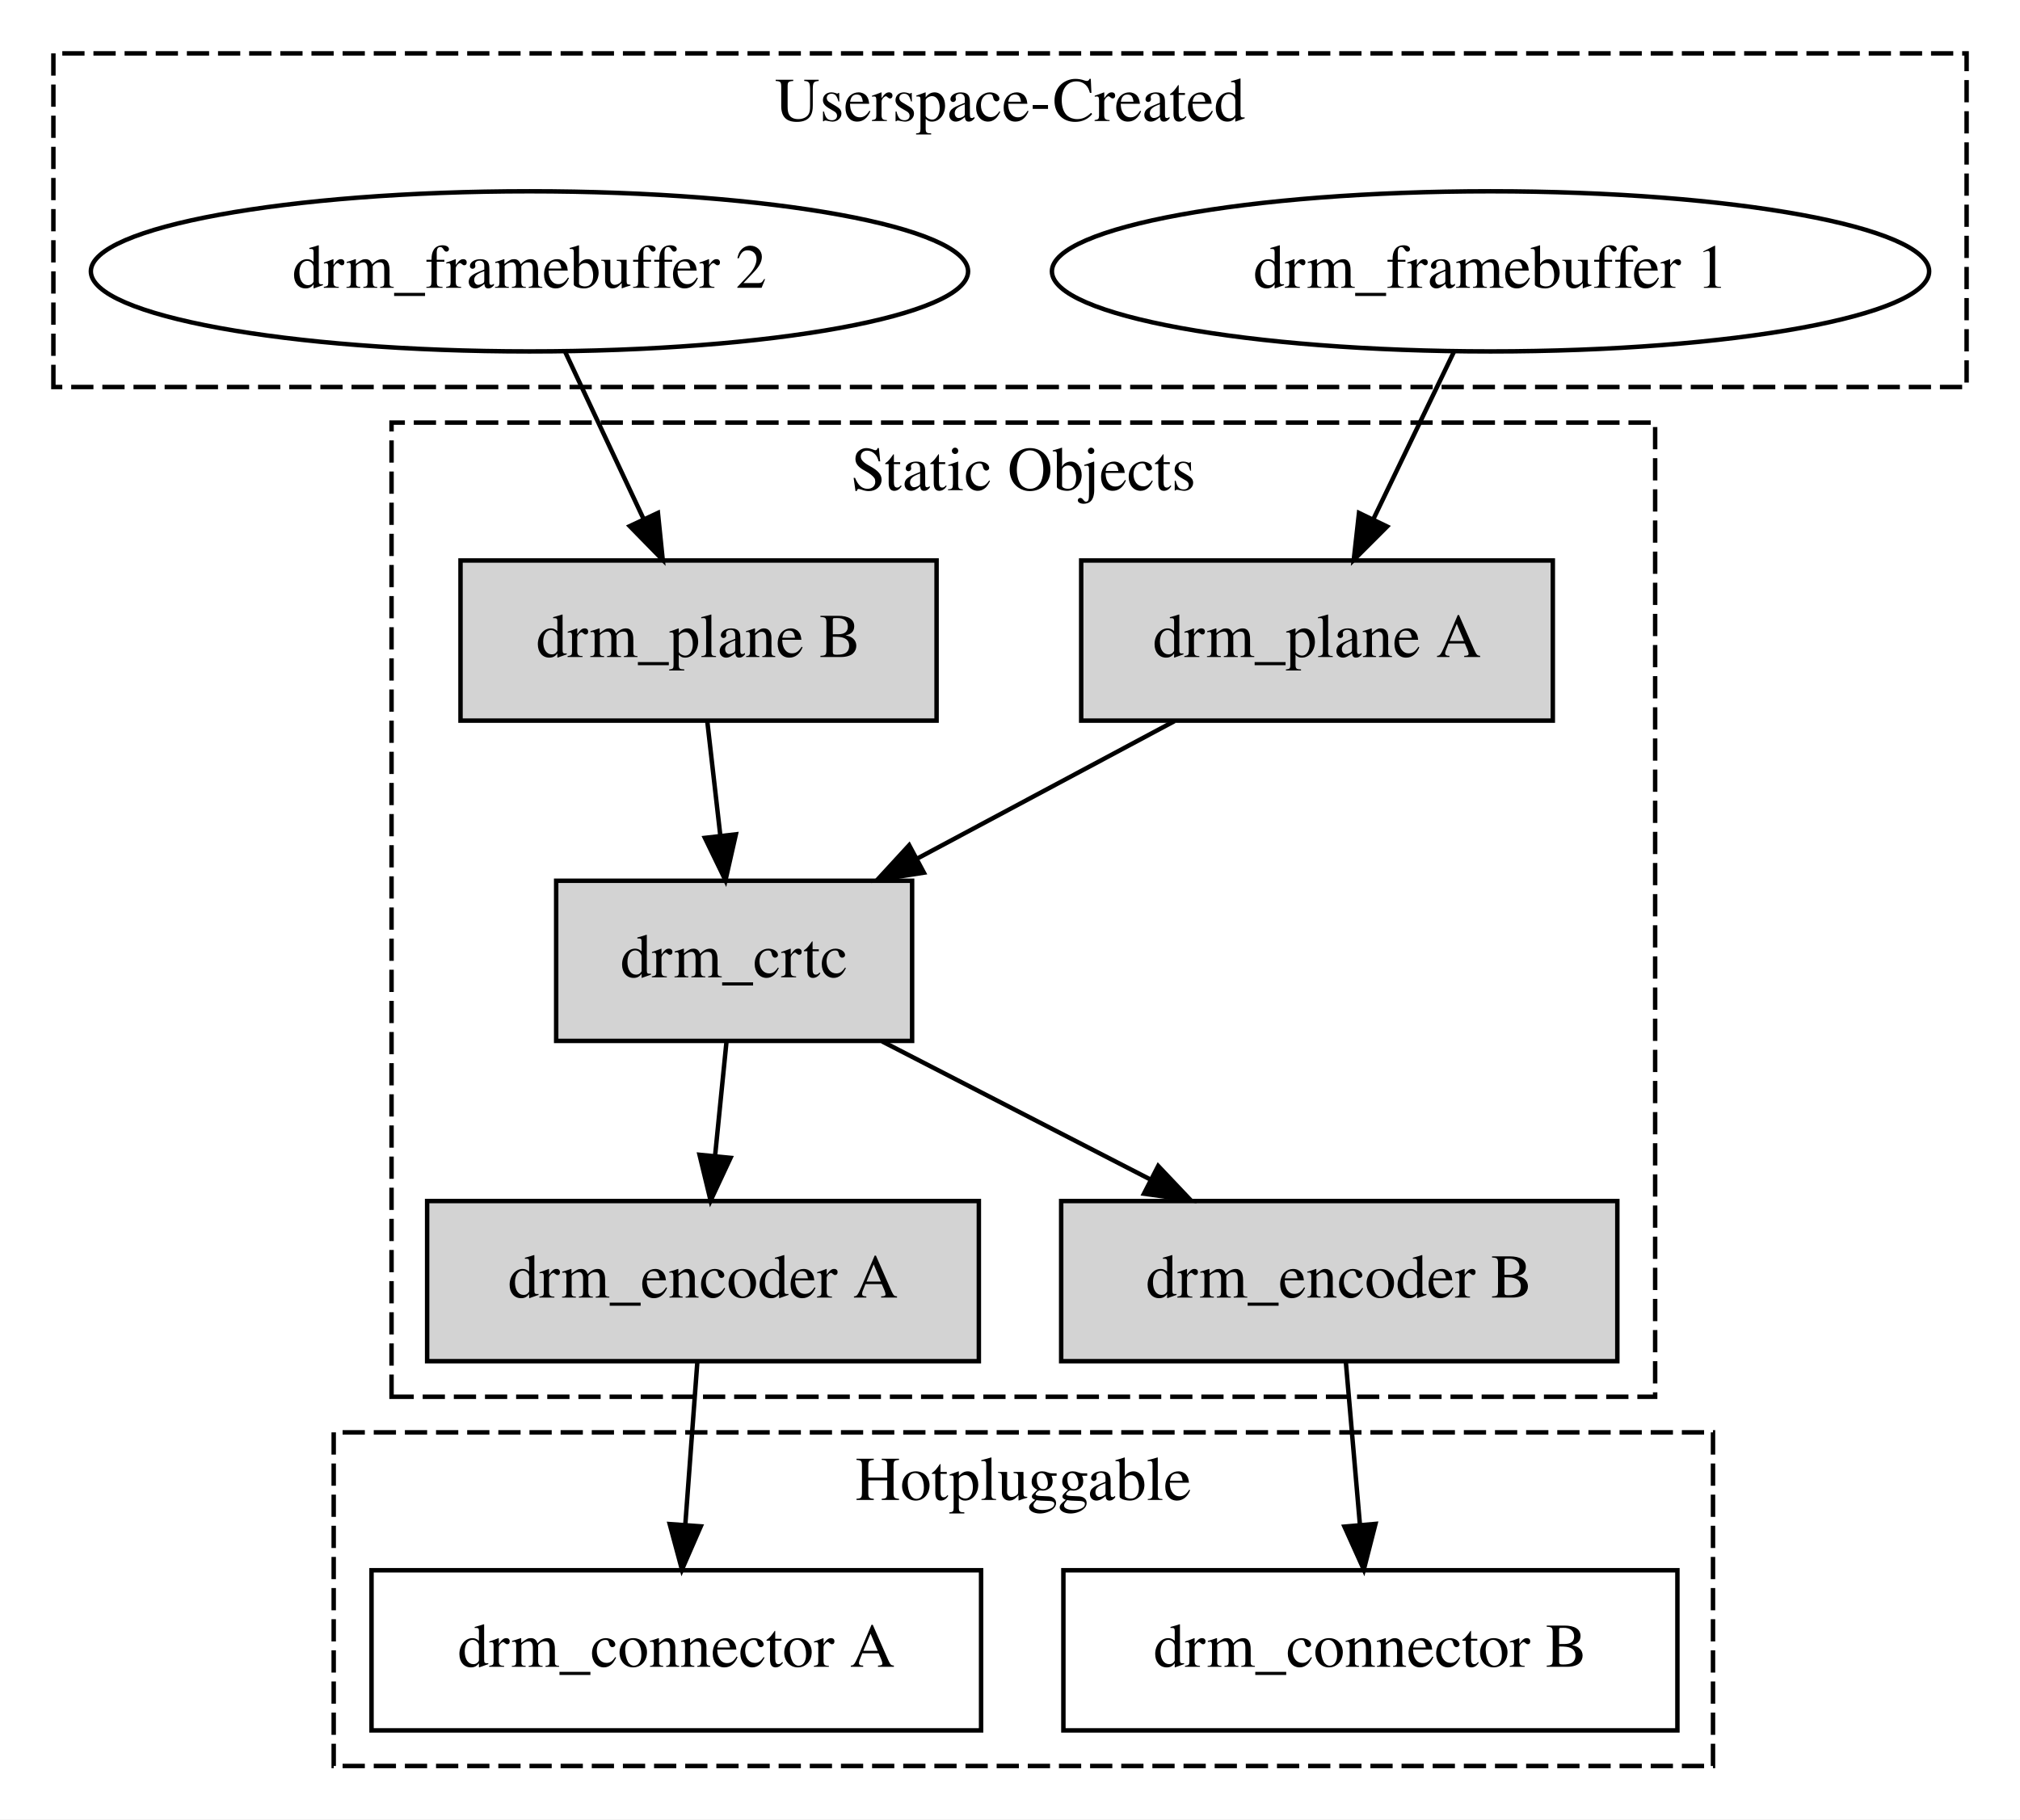
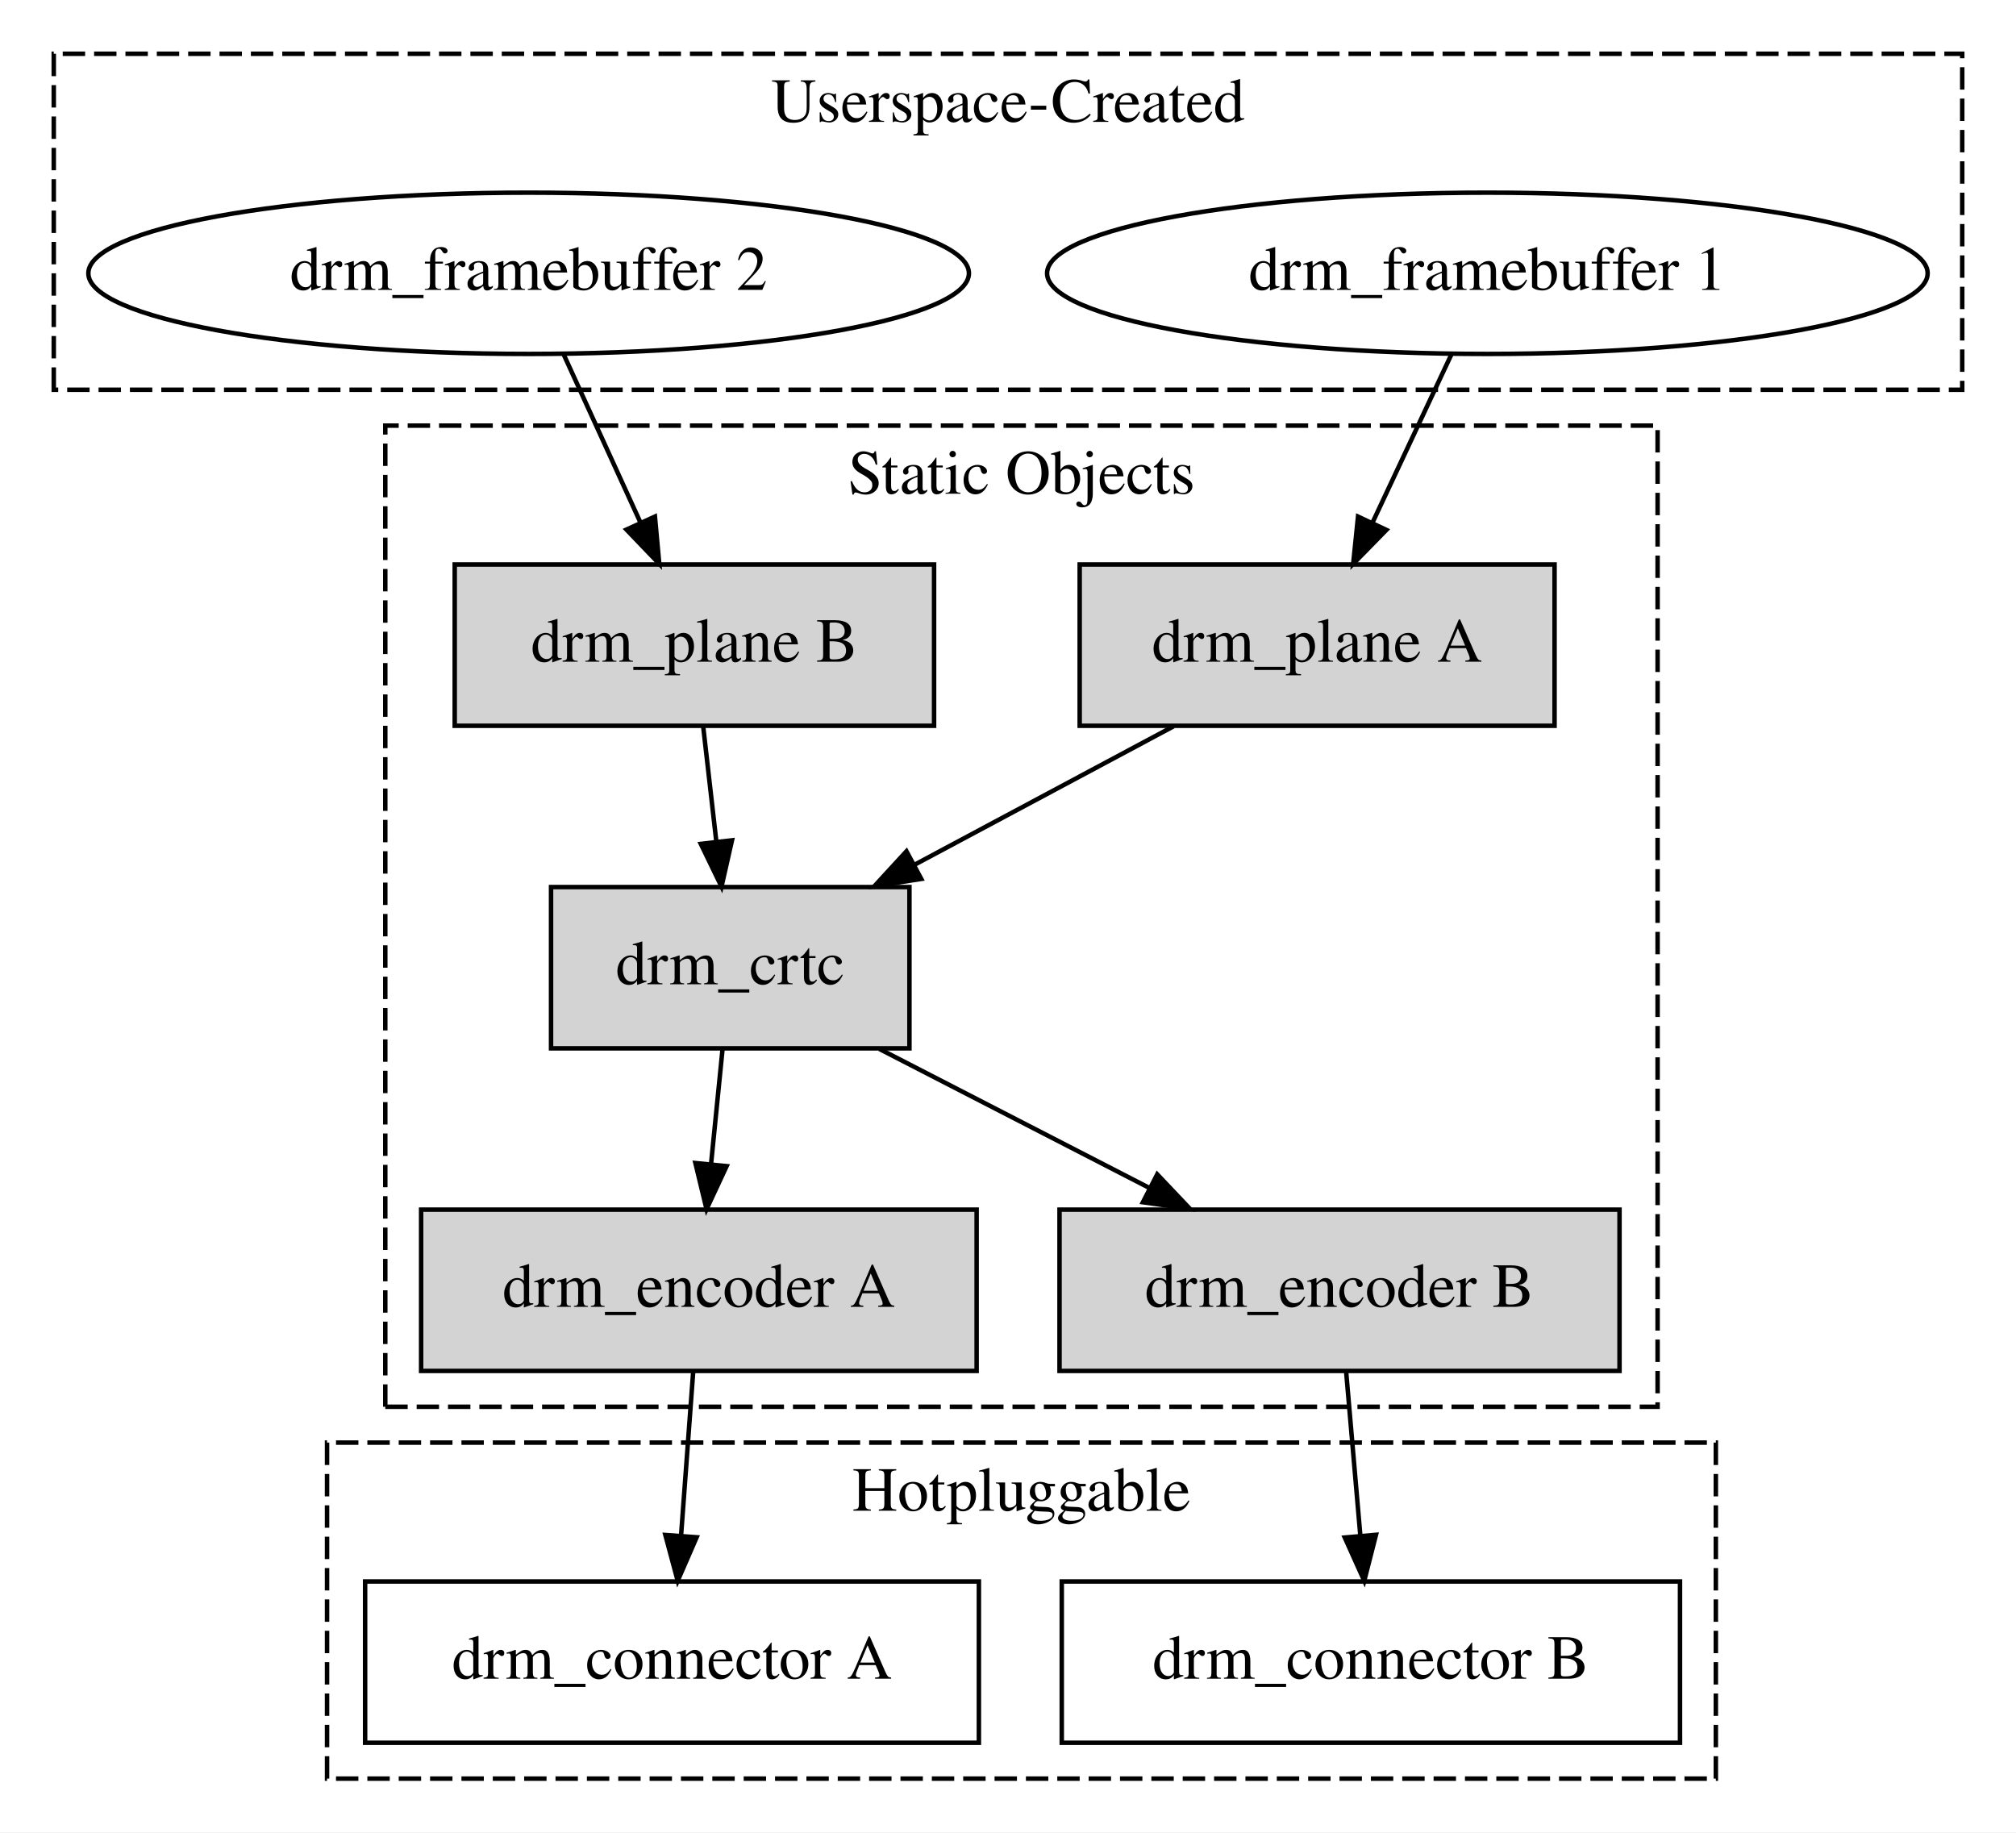
- <svg xmlns="http://www.w3.org/2000/svg" width="454pt" height="409pt" viewBox="0.00 0.00 454.00 409.00">
+ <svg xmlns="http://www.w3.org/2000/svg" width="450pt" height="409pt" viewBox="0.00 0.00 450.00 409.00">
  <g id="graph0" class="graph" transform="scale(1 1) rotate(0) translate(4 405)">
-     <polygon fill="white" stroke="transparent" points="-4,4 -4,-405 450,-405 450,4 -4,4" />
+     <polygon fill="white" stroke="transparent" points="-4,4 -4,-405 446,-405 446,4 -4,4" />
    <g id="clust1" class="cluster">
-       <polygon fill="none" stroke="black" stroke-dasharray="5,2" points="84,-91 84,-310 368,-310 368,-91 84,-91" />
-       <text text-anchor="middle" x="226" y="-294.8" font-family="Times,serif" font-size="14.00">Static Objects</text>
+       <polygon fill="none" stroke="black" stroke-dasharray="5,2" points="82,-91 82,-310 366,-310 366,-91 82,-91" />
+       <text text-anchor="middle" x="224" y="-294.8" font-family="Times,serif" font-size="14.00">Static Objects</text>
    </g>
    <g id="clust2" class="cluster">
-       <polygon fill="none" stroke="black" stroke-dasharray="5,2" points="8,-318 8,-393 438,-393 438,-318 8,-318" />
-       <text text-anchor="middle" x="223" y="-377.8" font-family="Times,serif" font-size="14.00">Userspace-Created</text>
+       <polygon fill="none" stroke="black" stroke-dasharray="5,2" points="8,-318 8,-393 434,-393 434,-318 8,-318" />
+       <text text-anchor="middle" x="221" y="-377.8" font-family="Times,serif" font-size="14.00">Userspace-Created</text>
    </g>
    <g id="clust3" class="cluster">
-       <polygon fill="none" stroke="black" stroke-dasharray="5,2" points="71,-8 71,-83 381,-83 381,-8 71,-8" />
-       <text text-anchor="middle" x="226" y="-67.8" font-family="Times,serif" font-size="14.00">Hotpluggable</text>
+       <polygon fill="none" stroke="black" stroke-dasharray="5,2" points="69,-8 69,-83 379,-83 379,-8 69,-8" />
+       <text text-anchor="middle" x="224" y="-67.8" font-family="Times,serif" font-size="14.00">Hotpluggable</text>
    </g>
    <g id="node1" class="node">
-       <polygon fill="lightgrey" stroke="black" points="345,-279 239,-279 239,-243 345,-243 345,-279" />
-       <text text-anchor="middle" x="292" y="-257.3" font-family="Times,serif" font-size="14.00">drm_plane A</text>
+       <polygon fill="lightgrey" stroke="black" points="343,-279 237,-279 237,-243 343,-243 343,-279" />
+       <text text-anchor="middle" x="290" y="-257.3" font-family="Times,serif" font-size="14.00">drm_plane A</text>
    </g>
    <g id="node2" class="node">
-       <polygon fill="lightgrey" stroke="black" points="201,-207 121,-207 121,-171 201,-171 201,-207" />
-       <text text-anchor="middle" x="161" y="-185.3" font-family="Times,serif" font-size="14.00">drm_crtc</text>
+       <polygon fill="lightgrey" stroke="black" points="199,-207 119,-207 119,-171 199,-171 199,-207" />
+       <text text-anchor="middle" x="159" y="-185.3" font-family="Times,serif" font-size="14.00">drm_crtc</text>
    </g>
    <g id="edge1" class="edge">
-       <path fill="none" stroke="black" d="M259.95,-242.88C242.51,-233.55 220.73,-221.92 202.06,-211.94" />
-       <polygon fill="black" stroke="black" points="203.64,-208.82 193.17,-207.19 200.34,-214.99 203.64,-208.82" />
+       <path fill="none" stroke="black" d="M257.95,-242.88C240.51,-233.55 218.73,-221.92 200.06,-211.94" />
+       <polygon fill="black" stroke="black" points="201.64,-208.82 191.17,-207.19 198.34,-214.99 201.64,-208.82" />
    </g>
    <g id="node4" class="node">
-       <polygon fill="lightgrey" stroke="black" points="216,-135 92,-135 92,-99 216,-99 216,-135" />
-       <text text-anchor="middle" x="154" y="-113.3" font-family="Times,serif" font-size="14.00">drm_encoder A</text>
+       <polygon fill="lightgrey" stroke="black" points="214,-135 90,-135 90,-99 214,-99 214,-135" />
+       <text text-anchor="middle" x="152" y="-113.3" font-family="Times,serif" font-size="14.00">drm_encoder A</text>
    </g>
    <g id="edge3" class="edge">
-       <path fill="none" stroke="black" d="M159.27,-170.7C158.5,-162.98 157.57,-153.71 156.71,-145.11" />
-       <polygon fill="black" stroke="black" points="160.19,-144.71 155.71,-135.1 153.22,-145.4 160.19,-144.71" />
+       <path fill="none" stroke="black" d="M157.27,-170.7C156.5,-162.98 155.57,-153.71 154.71,-145.11" />
+       <polygon fill="black" stroke="black" points="158.19,-144.71 153.71,-135.1 151.22,-145.4 158.19,-144.71" />
    </g>
    <g id="node5" class="node">
-       <polygon fill="lightgrey" stroke="black" points="359.5,-135 234.5,-135 234.5,-99 359.5,-99 359.5,-135" />
-       <text text-anchor="middle" x="297" y="-113.3" font-family="Times,serif" font-size="14.00">drm_encoder B</text>
+       <polygon fill="lightgrey" stroke="black" points="357.5,-135 232.5,-135 232.5,-99 357.5,-99 357.5,-135" />
+       <text text-anchor="middle" x="295" y="-113.3" font-family="Times,serif" font-size="14.00">drm_encoder B</text>
    </g>
    <g id="edge4" class="edge">
-       <path fill="none" stroke="black" d="M194.27,-170.88C212.46,-161.51 235.19,-149.81 254.64,-139.8" />
-       <polygon fill="black" stroke="black" points="256.31,-142.88 263.6,-135.19 253.11,-136.65 256.31,-142.88" />
+       <path fill="none" stroke="black" d="M192.27,-170.88C210.46,-161.51 233.19,-149.81 252.64,-139.8" />
+       <polygon fill="black" stroke="black" points="254.31,-142.88 261.6,-135.19 251.11,-136.65 254.31,-142.88" />
    </g>
    <g id="node3" class="node">
-       <polygon fill="lightgrey" stroke="black" points="206.5,-279 99.5,-279 99.5,-243 206.5,-243 206.5,-279" />
-       <text text-anchor="middle" x="153" y="-257.3" font-family="Times,serif" font-size="14.00">drm_plane B</text>
+       <polygon fill="lightgrey" stroke="black" points="204.5,-279 97.5,-279 97.5,-243 204.5,-243 204.5,-279" />
+       <text text-anchor="middle" x="151" y="-257.3" font-family="Times,serif" font-size="14.00">drm_plane B</text>
    </g>
    <g id="edge2" class="edge">
-       <path fill="none" stroke="black" d="M154.98,-242.7C155.86,-234.98 156.92,-225.71 157.9,-217.11" />
-       <polygon fill="black" stroke="black" points="161.39,-217.44 159.05,-207.1 154.43,-216.64 161.39,-217.44" />
+       <path fill="none" stroke="black" d="M152.98,-242.7C153.86,-234.98 154.92,-225.71 155.9,-217.11" />
+       <polygon fill="black" stroke="black" points="159.39,-217.44 157.05,-207.1 152.43,-216.64 159.39,-217.44" />
    </g>
    <g id="node8" class="node">
-       <polygon fill="none" stroke="black" points="216.5,-52 79.5,-52 79.5,-16 216.5,-16 216.5,-52" />
-       <text text-anchor="middle" x="148" y="-30.3" font-family="Times,serif" font-size="14.00">drm_connector A</text>
+       <polygon fill="none" stroke="black" points="214.5,-52 77.5,-52 77.5,-16 214.5,-16 214.5,-52" />
+       <text text-anchor="middle" x="146" y="-30.3" font-family="Times,serif" font-size="14.00">drm_connector A</text>
    </g>
    <g id="edge7" class="edge">
-       <path fill="none" stroke="black" d="M152.73,-98.82C151.94,-88.19 150.91,-74.31 150.02,-62.2" />
-       <polygon fill="black" stroke="black" points="153.5,-61.87 149.27,-52.15 146.52,-62.38 153.5,-61.87" />
+       <path fill="none" stroke="black" d="M150.73,-98.82C149.94,-88.19 148.91,-74.31 148.02,-62.2" />
+       <polygon fill="black" stroke="black" points="151.5,-61.87 147.27,-52.15 144.52,-62.38 151.5,-61.87" />
    </g>
    <g id="node9" class="node">
-       <polygon fill="none" stroke="black" points="373,-52 235,-52 235,-16 373,-16 373,-52" />
-       <text text-anchor="middle" x="304" y="-30.3" font-family="Times,serif" font-size="14.00">drm_connector B</text>
+       <polygon fill="none" stroke="black" points="371,-52 233,-52 233,-16 371,-16 371,-52" />
+       <text text-anchor="middle" x="302" y="-30.3" font-family="Times,serif" font-size="14.00">drm_connector B</text>
    </g>
    <g id="edge8" class="edge">
-       <path fill="none" stroke="black" d="M298.48,-98.82C299.4,-88.19 300.6,-74.31 301.65,-62.2" />
-       <polygon fill="black" stroke="black" points="305.14,-62.42 302.52,-52.15 298.17,-61.81 305.14,-62.42" />
+       <path fill="none" stroke="black" d="M296.48,-98.82C297.4,-88.19 298.6,-74.31 299.65,-62.2" />
+       <polygon fill="black" stroke="black" points="303.14,-62.42 300.52,-52.15 296.17,-61.81 303.14,-62.42" />
    </g>
    <g id="node6" class="node">
-       <ellipse fill="none" stroke="black" cx="331" cy="-344" rx="98.58" ry="18" />
-       <text text-anchor="middle" x="331" y="-340.3" font-family="Times,serif" font-size="14.00">drm_framebuffer 1</text>
+       <ellipse fill="none" stroke="black" cx="328" cy="-344" rx="98.28" ry="18" />
+       <text text-anchor="middle" x="328" y="-340.3" font-family="Times,serif" font-size="14.00">drm_framebuffer 1</text>
    </g>
    <g id="edge5" class="edge">
-       <path fill="none" stroke="black" d="M322.73,-325.82C317.51,-314.98 310.65,-300.74 304.75,-288.47" />
-       <polygon fill="black" stroke="black" points="307.75,-286.64 300.26,-279.15 301.44,-289.68 307.75,-286.64" />
+       <path fill="none" stroke="black" d="M319.94,-325.82C314.85,-314.98 308.18,-300.74 302.42,-288.47" />
+       <polygon fill="black" stroke="black" points="305.46,-286.72 298.05,-279.15 299.13,-289.69 305.46,-286.72" />
    </g>
    <g id="node7" class="node">
-       <ellipse fill="none" stroke="black" cx="115" cy="-344" rx="98.58" ry="18" />
-       <text text-anchor="middle" x="115" y="-340.3" font-family="Times,serif" font-size="14.00">drm_framebuffer 2</text>
+       <ellipse fill="none" stroke="black" cx="114" cy="-344" rx="98.28" ry="18" />
+       <text text-anchor="middle" x="114" y="-340.3" font-family="Times,serif" font-size="14.00">drm_framebuffer 2</text>
    </g>
    <g id="edge6" class="edge">
-       <path fill="none" stroke="black" d="M123.06,-325.82C128.15,-314.98 134.82,-300.74 140.58,-288.47" />
-       <polygon fill="black" stroke="black" points="143.87,-289.69 144.95,-279.15 137.54,-286.72 143.87,-289.69" />
+       <path fill="none" stroke="black" d="M121.85,-325.82C126.8,-314.98 133.3,-300.74 138.91,-288.47" />
+       <polygon fill="black" stroke="black" points="142.19,-289.7 143.16,-279.15 135.83,-286.79 142.19,-289.7" />
    </g>
  </g>
</svg>
